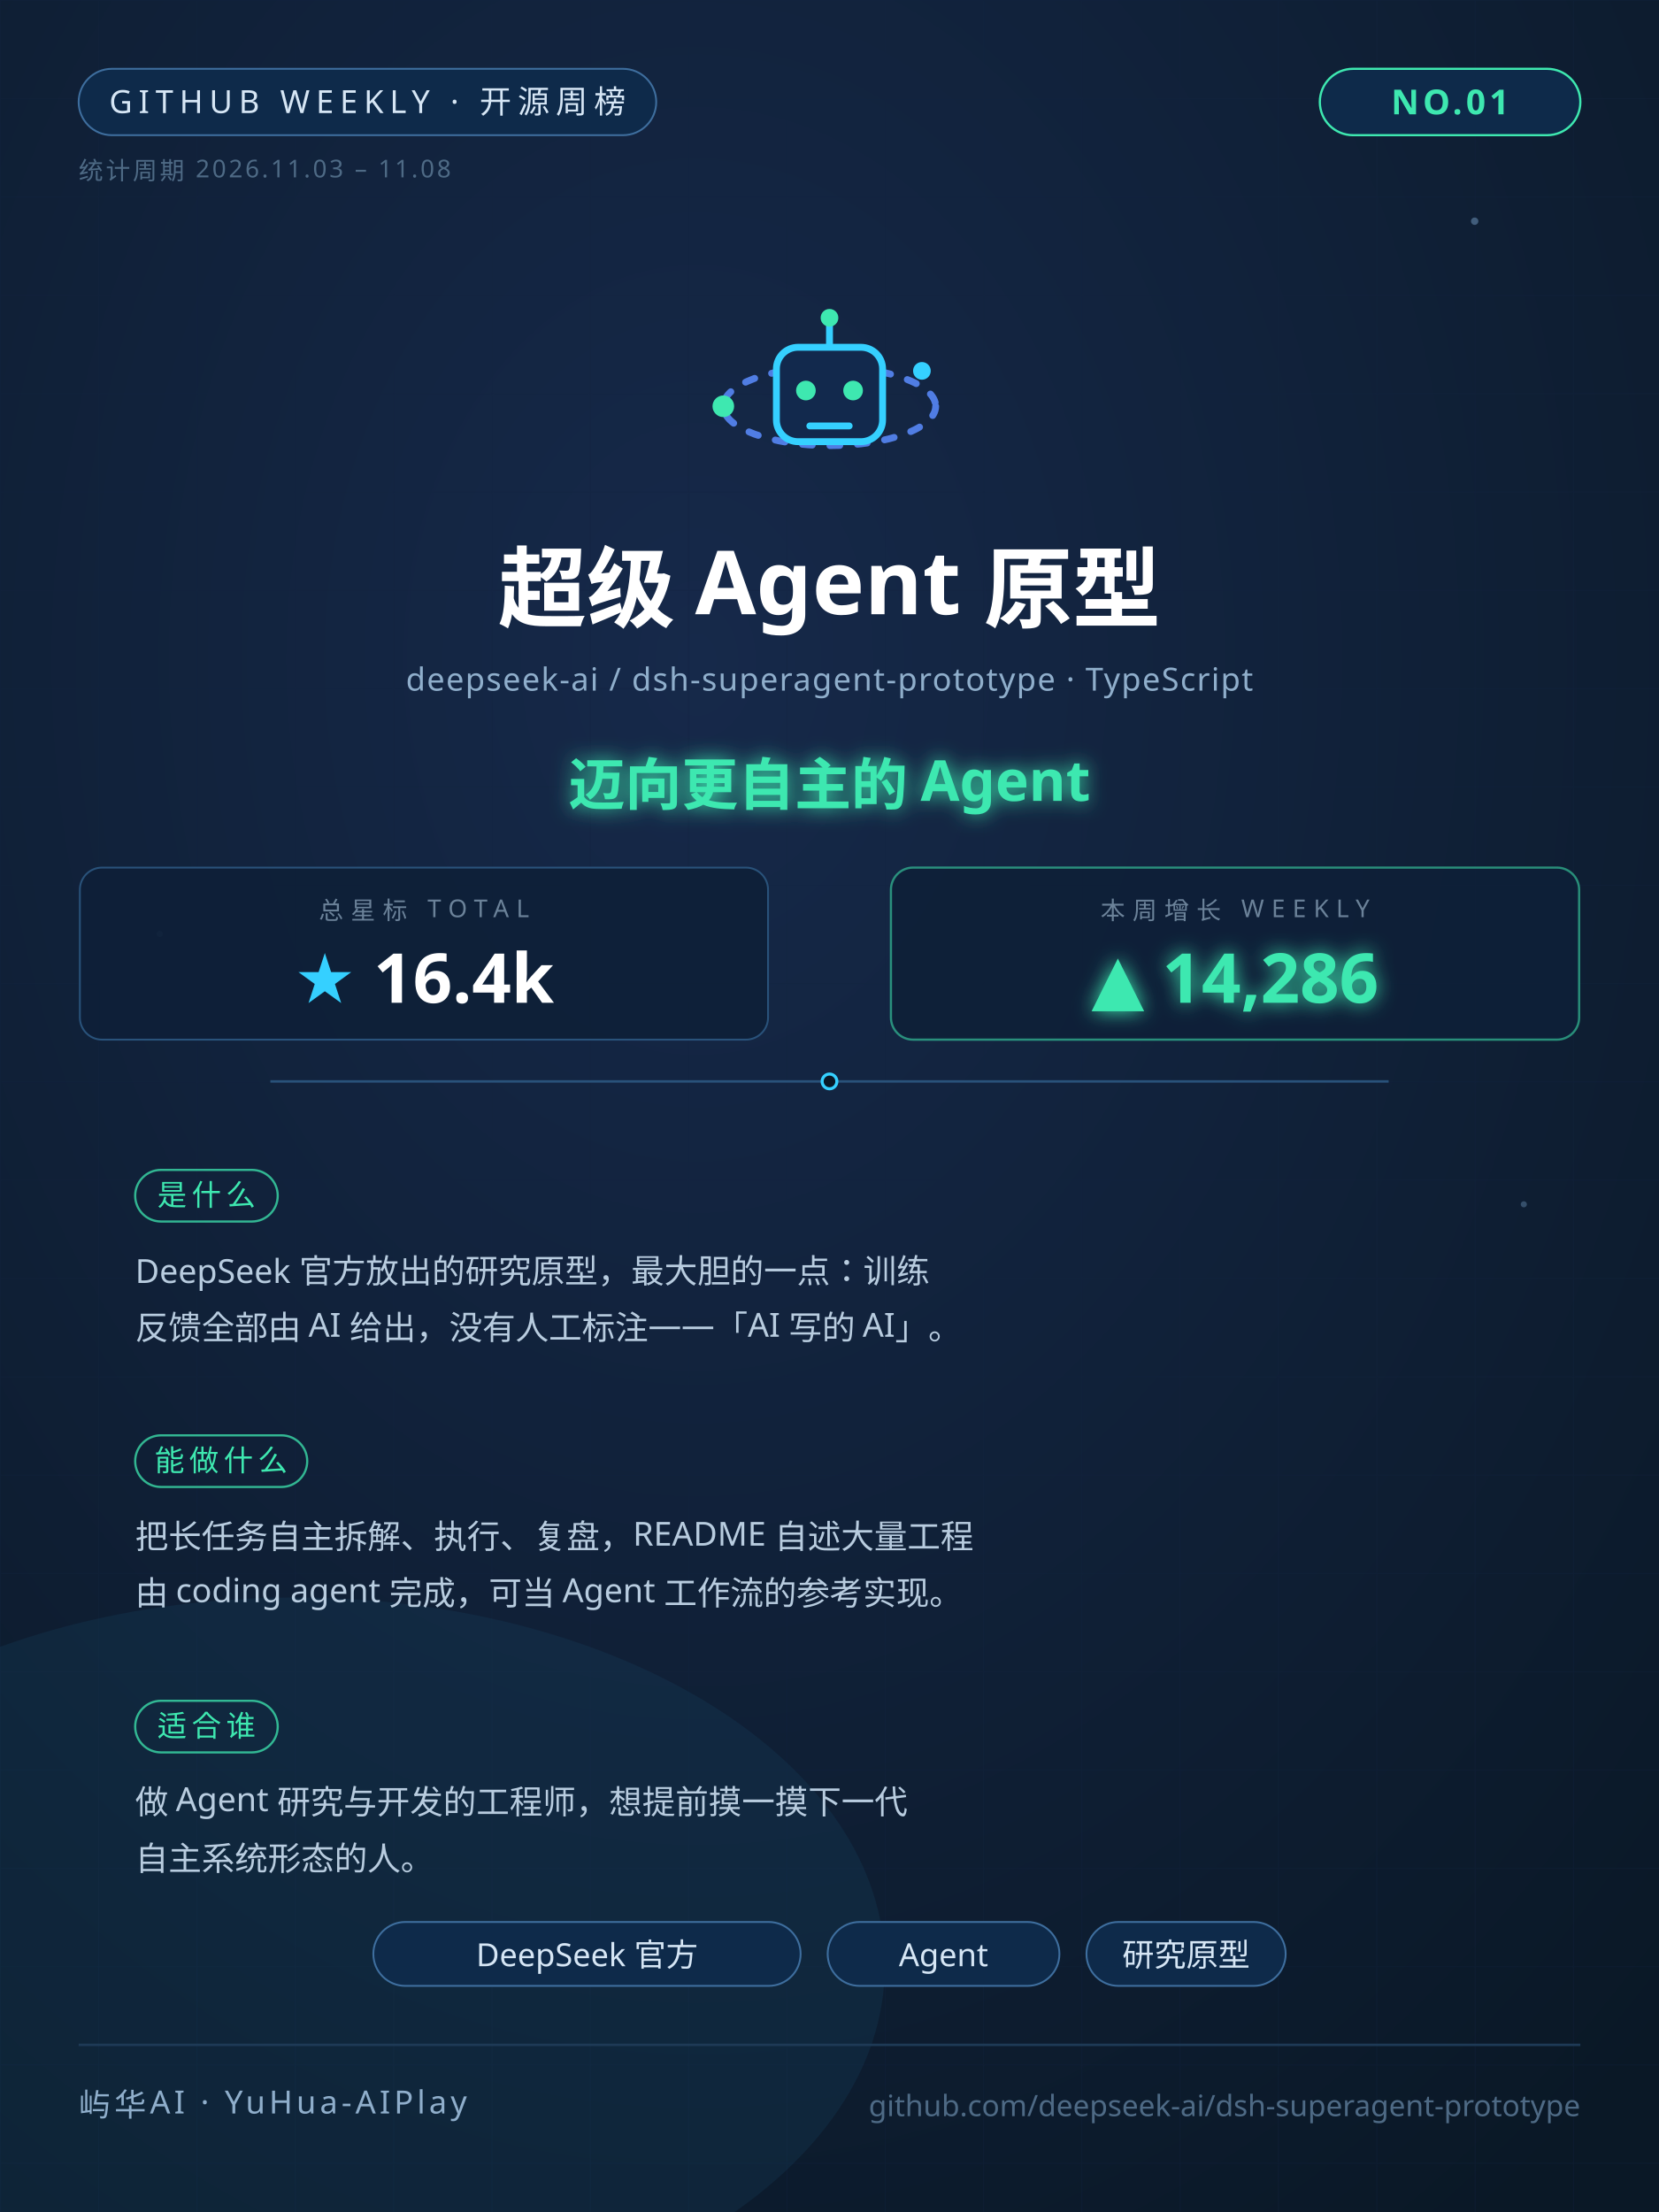
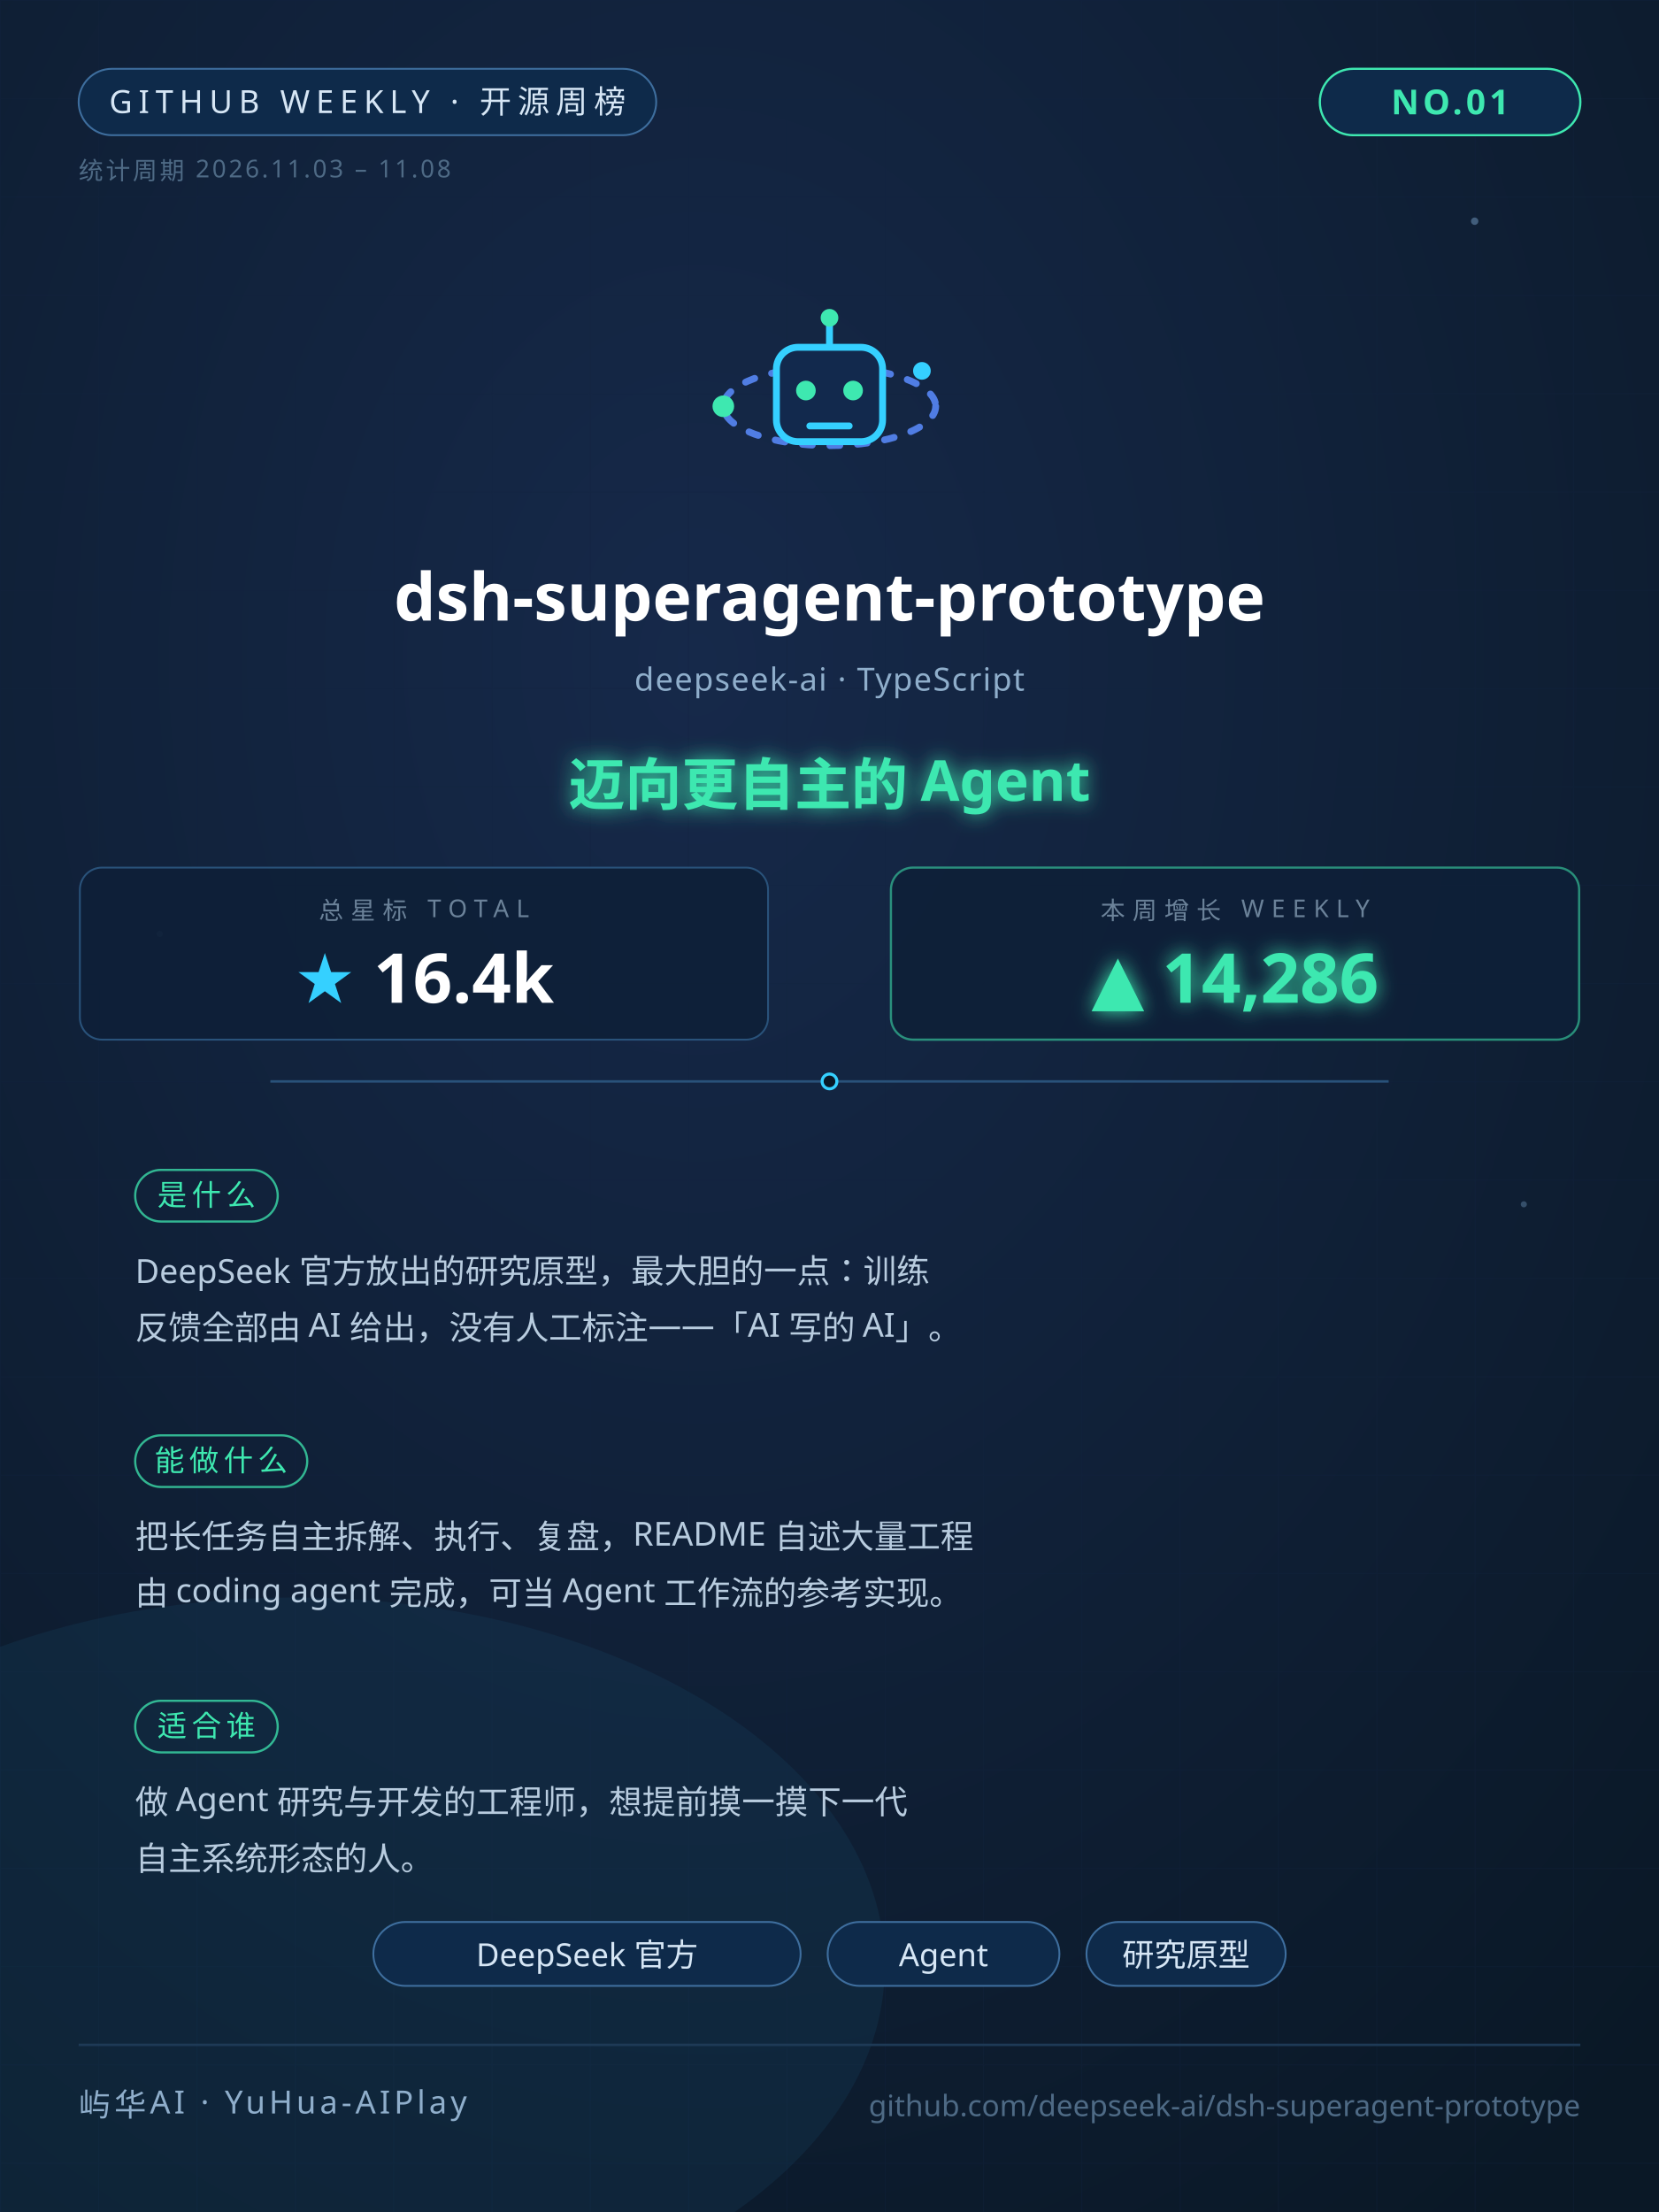
<svg xmlns="http://www.w3.org/2000/svg" viewBox="0 0 1350 1800" font-family="'PingFang SC','Hiragino Sans GB',sans-serif">
  <defs>
    <radialGradient id="bgGlow" cx="42%" cy="30%" r="85%">
      <stop offset="0%" stop-color="#16294A" />
      <stop offset="100%" stop-color="#0A1826" />
    </radialGradient>
    <filter id="glowGreen" x="-60%" y="-60%" width="220%" height="220%">
      <feDropShadow dx="0" dy="0" stdDeviation="8" flood-color="#3EE8B0" />
    </filter>
    <pattern id="grid" width="80" height="80" patternUnits="userSpaceOnUse">
      <path d="M80 0H0V80" fill="none" stroke="#132440" stroke-opacity="0.35" stroke-width="1.5" />
    </pattern>
    <g id="ic-superagent" fill="none" stroke="#35D0FF" stroke-width="3.5" stroke-linejoin="round" stroke-linecap="round">
      <ellipse cx="0" cy="16" rx="54" ry="20" stroke="#5B8CFF" stroke-dasharray="5 9" opacity="0.85" />
      <circle cx="-54" cy="16" r="5.5" fill="#3EE8B0" stroke="none" />
      <circle cx="47" cy="-2" r="4.5" fill="#35D0FF" stroke="none" />
      <line x1="0" y1="-14" x2="0" y2="-25" />
      <circle cx="0" cy="-29" r="4.5" fill="#3EE8B0" stroke="none" />
      <rect x="-27" y="-14" width="54" height="48" rx="11" fill="#12294D" />
      <circle cx="-12" cy="8" r="5" fill="#3EE8B0" stroke="none" />
      <circle cx="12" cy="8" r="5" fill="#3EE8B0" stroke="none" />
      <path d="M-10 26 H10" />
    </g>
  </defs>
  <rect width="1350" height="1800" fill="url(#bgGlow)" />
  <rect width="1350" height="1800" fill="url(#grid)" />
  <ellipse cx="240" cy="1600" rx="480" ry="300" fill="#14405E" opacity="0.28" />
  <circle cx="1200" cy="180" r="3" fill="#7FA8D0" opacity="0.45" />
  <circle cx="130" cy="760" r="2.5" fill="#7FA8D0" opacity="0.3" />
  <circle cx="1240" cy="980" r="2.5" fill="#7FA8D0" opacity="0.35" />
  <rect x="64" y="56" width="470" height="54" rx="27" fill="#0E2A4A" stroke="#3E6E9E" stroke-width="1.5" />
  <text x="299" y="92" text-anchor="middle" font-size="26" letter-spacing="5" fill="#D6E6F5">GITHUB WEEKLY · 开源周榜</text>
  <text x="64" y="146" font-size="20" letter-spacing="2" fill="#4E6A85">统计周期 2026.11.03 – 11.08</text>
  <rect x="1074" y="56" width="212" height="54" rx="27" fill="#0E2A4A" stroke="#3EE8B0" stroke-width="1.8" />
  <text x="1180" y="93" text-anchor="middle" font-size="28" font-weight="800" letter-spacing="3" fill="#3EE8B0">NO.01</text>
  <use href="#ic-superagent" transform="translate(675 305) scale(1.6)" />
-   <text x="675" y="505" text-anchor="middle" font-size="72" font-weight="800" fill="#FFFFFF">超级 Agent 原型</text>
-   <text x="675" y="562" text-anchor="middle" font-size="26" letter-spacing="1" fill="#8FAECB">deepseek-ai / dsh-superagent-prototype · TypeScript</text>
+   <text x="675" y="505" text-anchor="middle" font-size="54" font-weight="800" fill="#FFFFFF">dsh-superagent-prototype</text>
+   <text x="675" y="562" text-anchor="middle" font-size="26" letter-spacing="1" fill="#8FAECB">deepseek-ai · TypeScript</text>
  <text x="675" y="655" text-anchor="middle" font-size="46" font-weight="700" fill="#3EE8B0" filter="url(#glowGreen)">迈向更自主的 Agent</text>
  <rect x="65" y="706" width="560" height="140" rx="18" fill="#0E2038" fill-opacity="0.9" stroke="#29527A" stroke-width="1.5" />
  <text x="345" y="748" text-anchor="middle" font-size="20" letter-spacing="6" fill="#6B8299">总星标 TOTAL</text>
  <text x="345" y="816" text-anchor="middle" font-size="56" font-weight="800" fill="#FFFFFF">
    <tspan fill="#35D0FF">★</tspan> 16.4k</text>
  <rect x="725" y="706" width="560" height="140" rx="18" fill="#0E2038" fill-opacity="0.9" stroke="#3EE8B0" stroke-opacity="0.55" stroke-width="1.8" />
  <text x="1005" y="748" text-anchor="middle" font-size="20" letter-spacing="6" fill="#6B8299">本周增长 WEEKLY</text>
  <text x="1005" y="816" text-anchor="middle" font-size="56" font-weight="800" fill="#3EE8B0" filter="url(#glowGreen)">▲ 14,286</text>
  <line x1="220" y1="880" x2="1130" y2="880" stroke="#29527A" stroke-width="2" />
  <circle cx="675" cy="880" r="6" fill="#0A1826" stroke="#35D0FF" stroke-width="2.5" />
  <rect x="110" y="952" width="116" height="42" rx="21" fill="none" stroke="#3EE8B0" stroke-opacity="0.75" stroke-width="1.8" />
  <text x="168" y="981" text-anchor="middle" font-size="24" letter-spacing="4" fill="#3EE8B0">是什么</text>
  <text x="110" y="1044" font-size="27" fill="#B8CCDF">DeepSeek 官方放出的研究原型，最大胆的一点：训练</text>
  <text x="110" y="1090" font-size="27" fill="#B8CCDF">反馈全部由 AI 给出，没有人工标注——「AI 写的 AI」。</text>
  <rect x="110" y="1168" width="140" height="42" rx="21" fill="none" stroke="#3EE8B0" stroke-opacity="0.75" stroke-width="1.8" />
  <text x="180" y="1197" text-anchor="middle" font-size="24" letter-spacing="4" fill="#3EE8B0">能做什么</text>
  <text x="110" y="1260" font-size="27" fill="#B8CCDF">把长任务自主拆解、执行、复盘，README 自述大量工程</text>
  <text x="110" y="1306" font-size="27" fill="#B8CCDF">由 coding agent 完成，可当 Agent 工作流的参考实现。</text>
  <rect x="110" y="1384" width="116" height="42" rx="21" fill="none" stroke="#3EE8B0" stroke-opacity="0.75" stroke-width="1.8" />
  <text x="168" y="1413" text-anchor="middle" font-size="24" letter-spacing="4" fill="#3EE8B0">适合谁</text>
  <text x="110" y="1476" font-size="27" fill="#B8CCDF">做 Agent 研究与开发的工程师，想提前摸一摸下一代</text>
  <text x="110" y="1522" font-size="27" fill="#B8CCDF">自主系统形态的人。</text>
  <rect x="303.8" y="1564" width="347.7" height="52" rx="26" fill="#0E2A4A" stroke="#3E6E9E" stroke-width="1.5" />
  <text x="477.7" y="1600" text-anchor="middle" font-size="26" fill="#D6E6F5">DeepSeek 官方</text>
  <rect x="673.5" y="1564" width="188.6" height="52" rx="26" fill="#0E2A4A" stroke="#3E6E9E" stroke-width="1.5" />
  <text x="767.8" y="1600" text-anchor="middle" font-size="26" fill="#D6E6F5">Agent</text>
  <rect x="884.1" y="1564" width="162.1" height="52" rx="26" fill="#0E2A4A" stroke="#3E6E9E" stroke-width="1.5" />
  <text x="965.2" y="1600" text-anchor="middle" font-size="26" fill="#D6E6F5">研究原型</text>
  <line x1="64" y1="1664" x2="1286" y2="1664" stroke="#1E3A56" stroke-width="2" />
  <text x="64" y="1722" font-size="26" letter-spacing="3" fill="#8FAECB">屿华AI · YuHua-AIPlay</text>
  <text x="1286" y="1722" text-anchor="end" font-size="24" fill="#4E6A85">github.com/deepseek-ai/dsh-superagent-prototype</text>
</svg>
